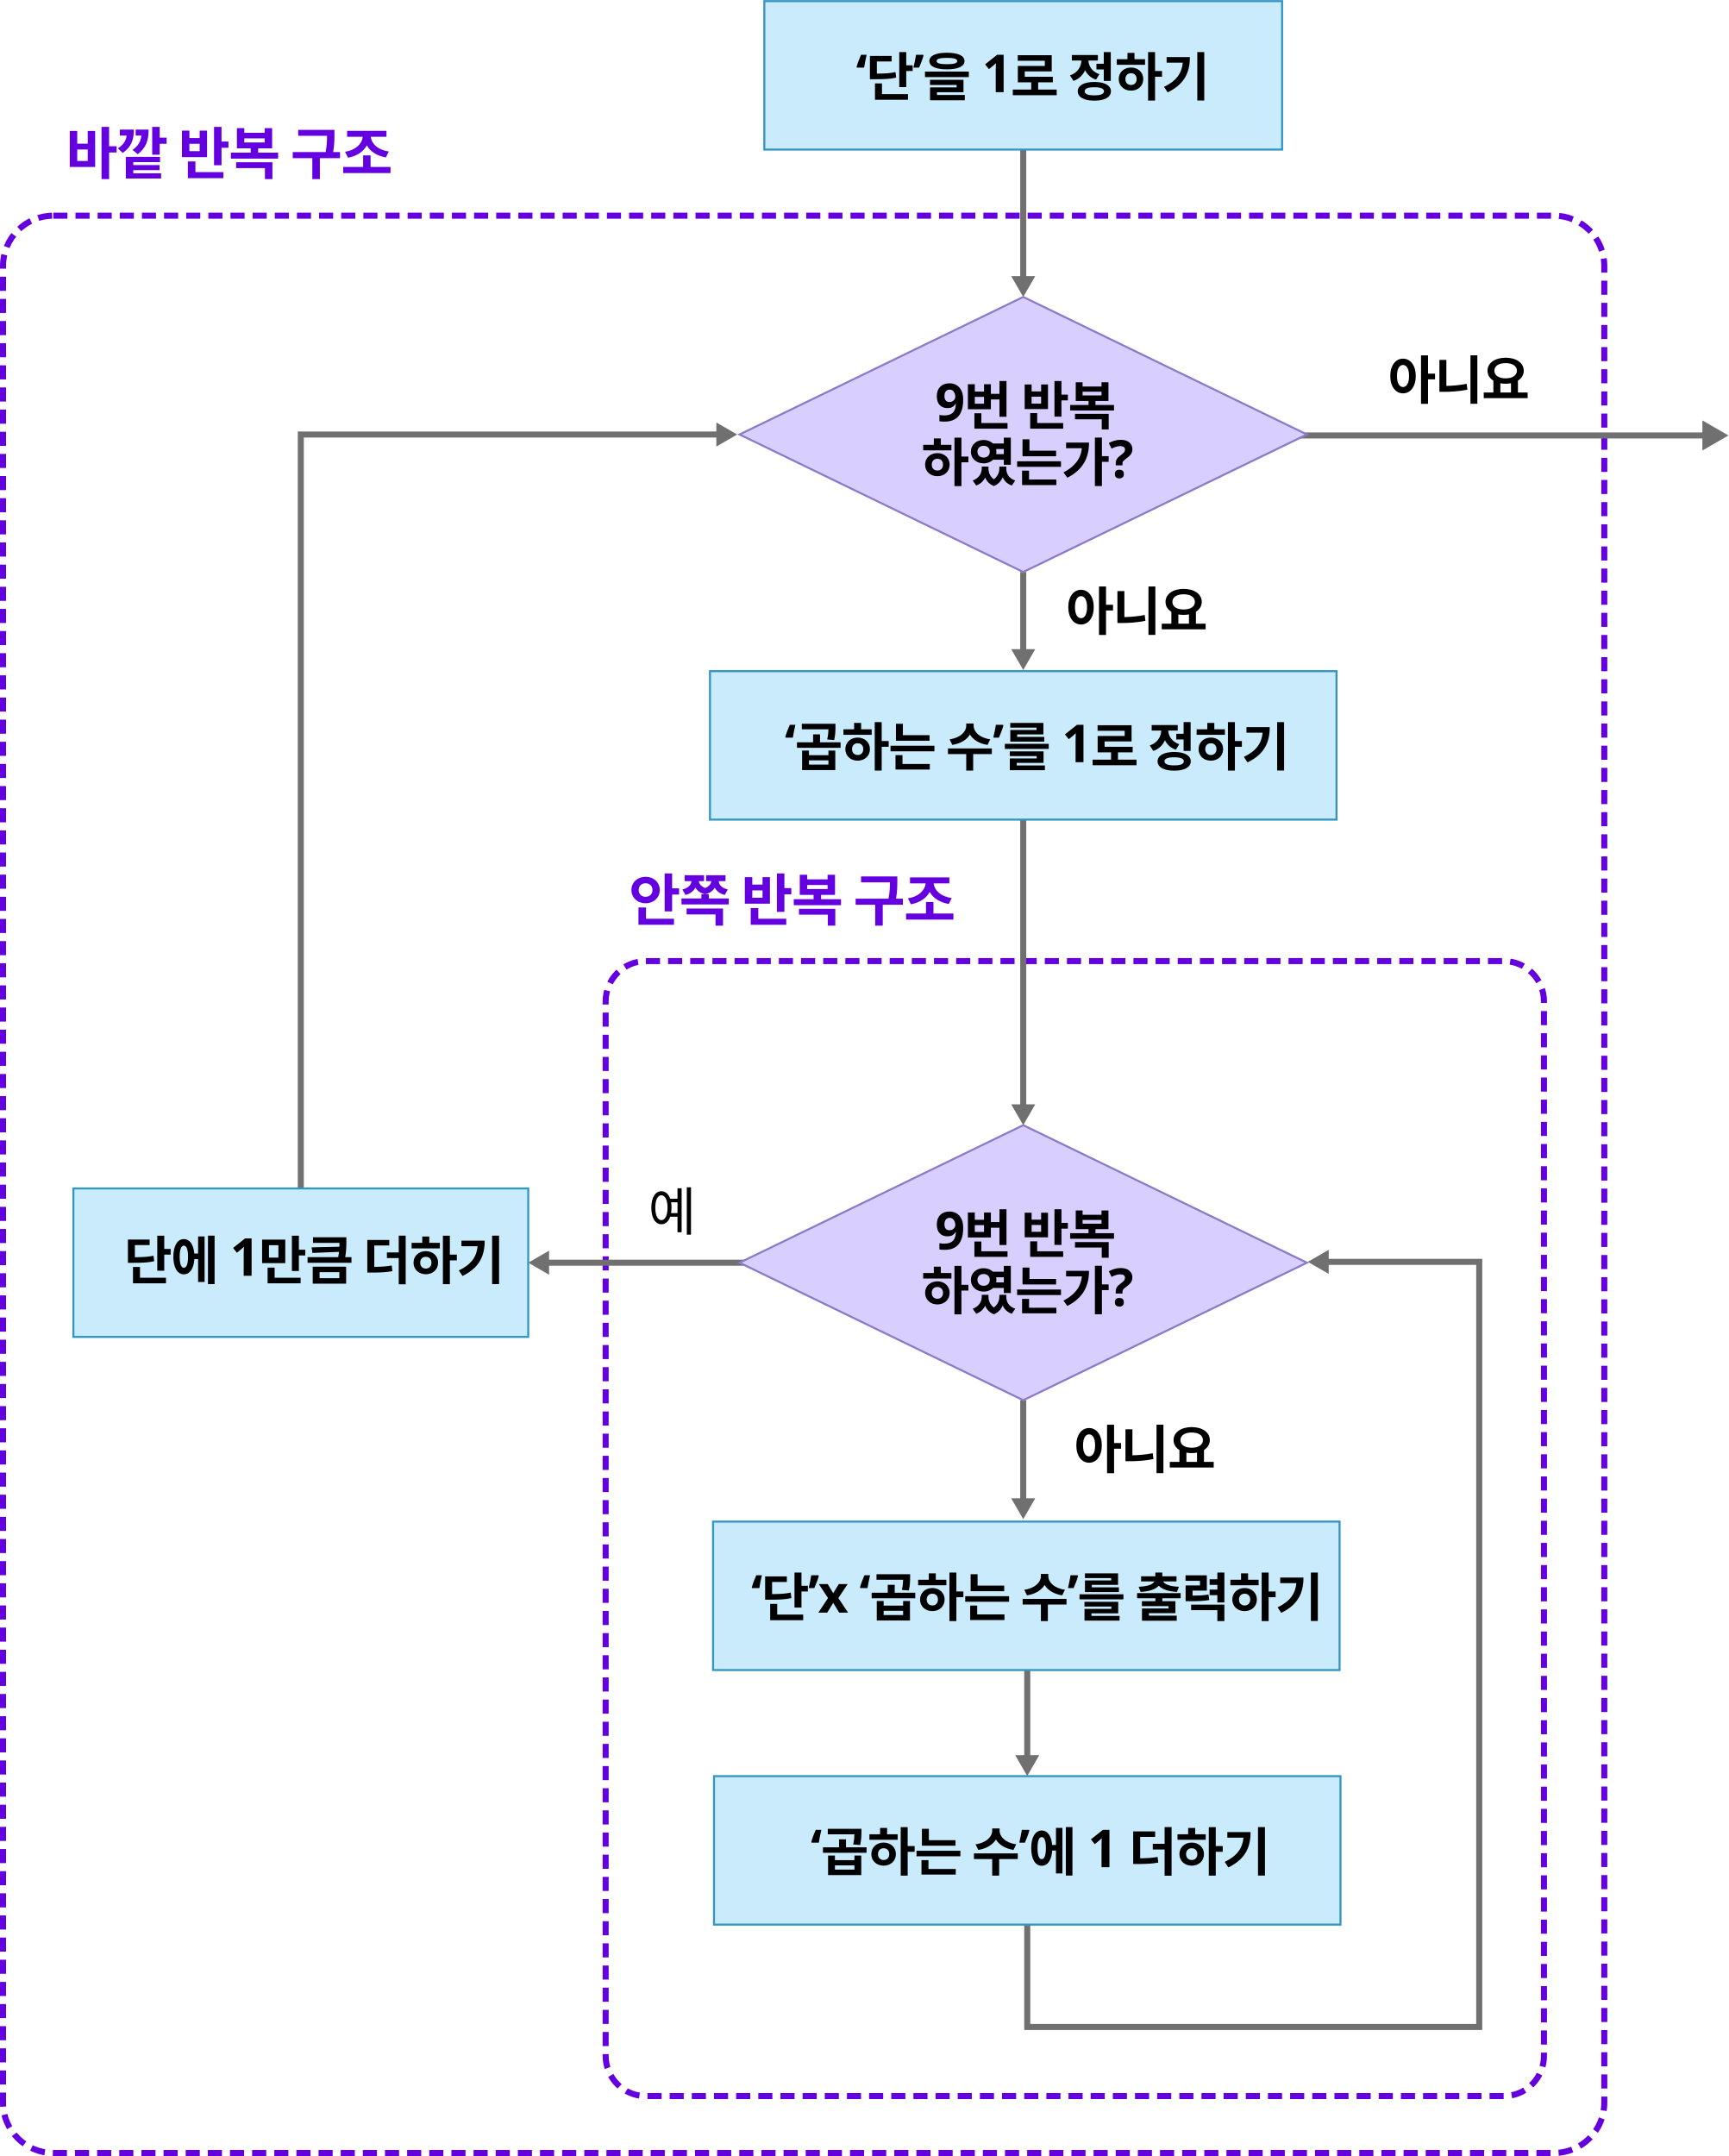
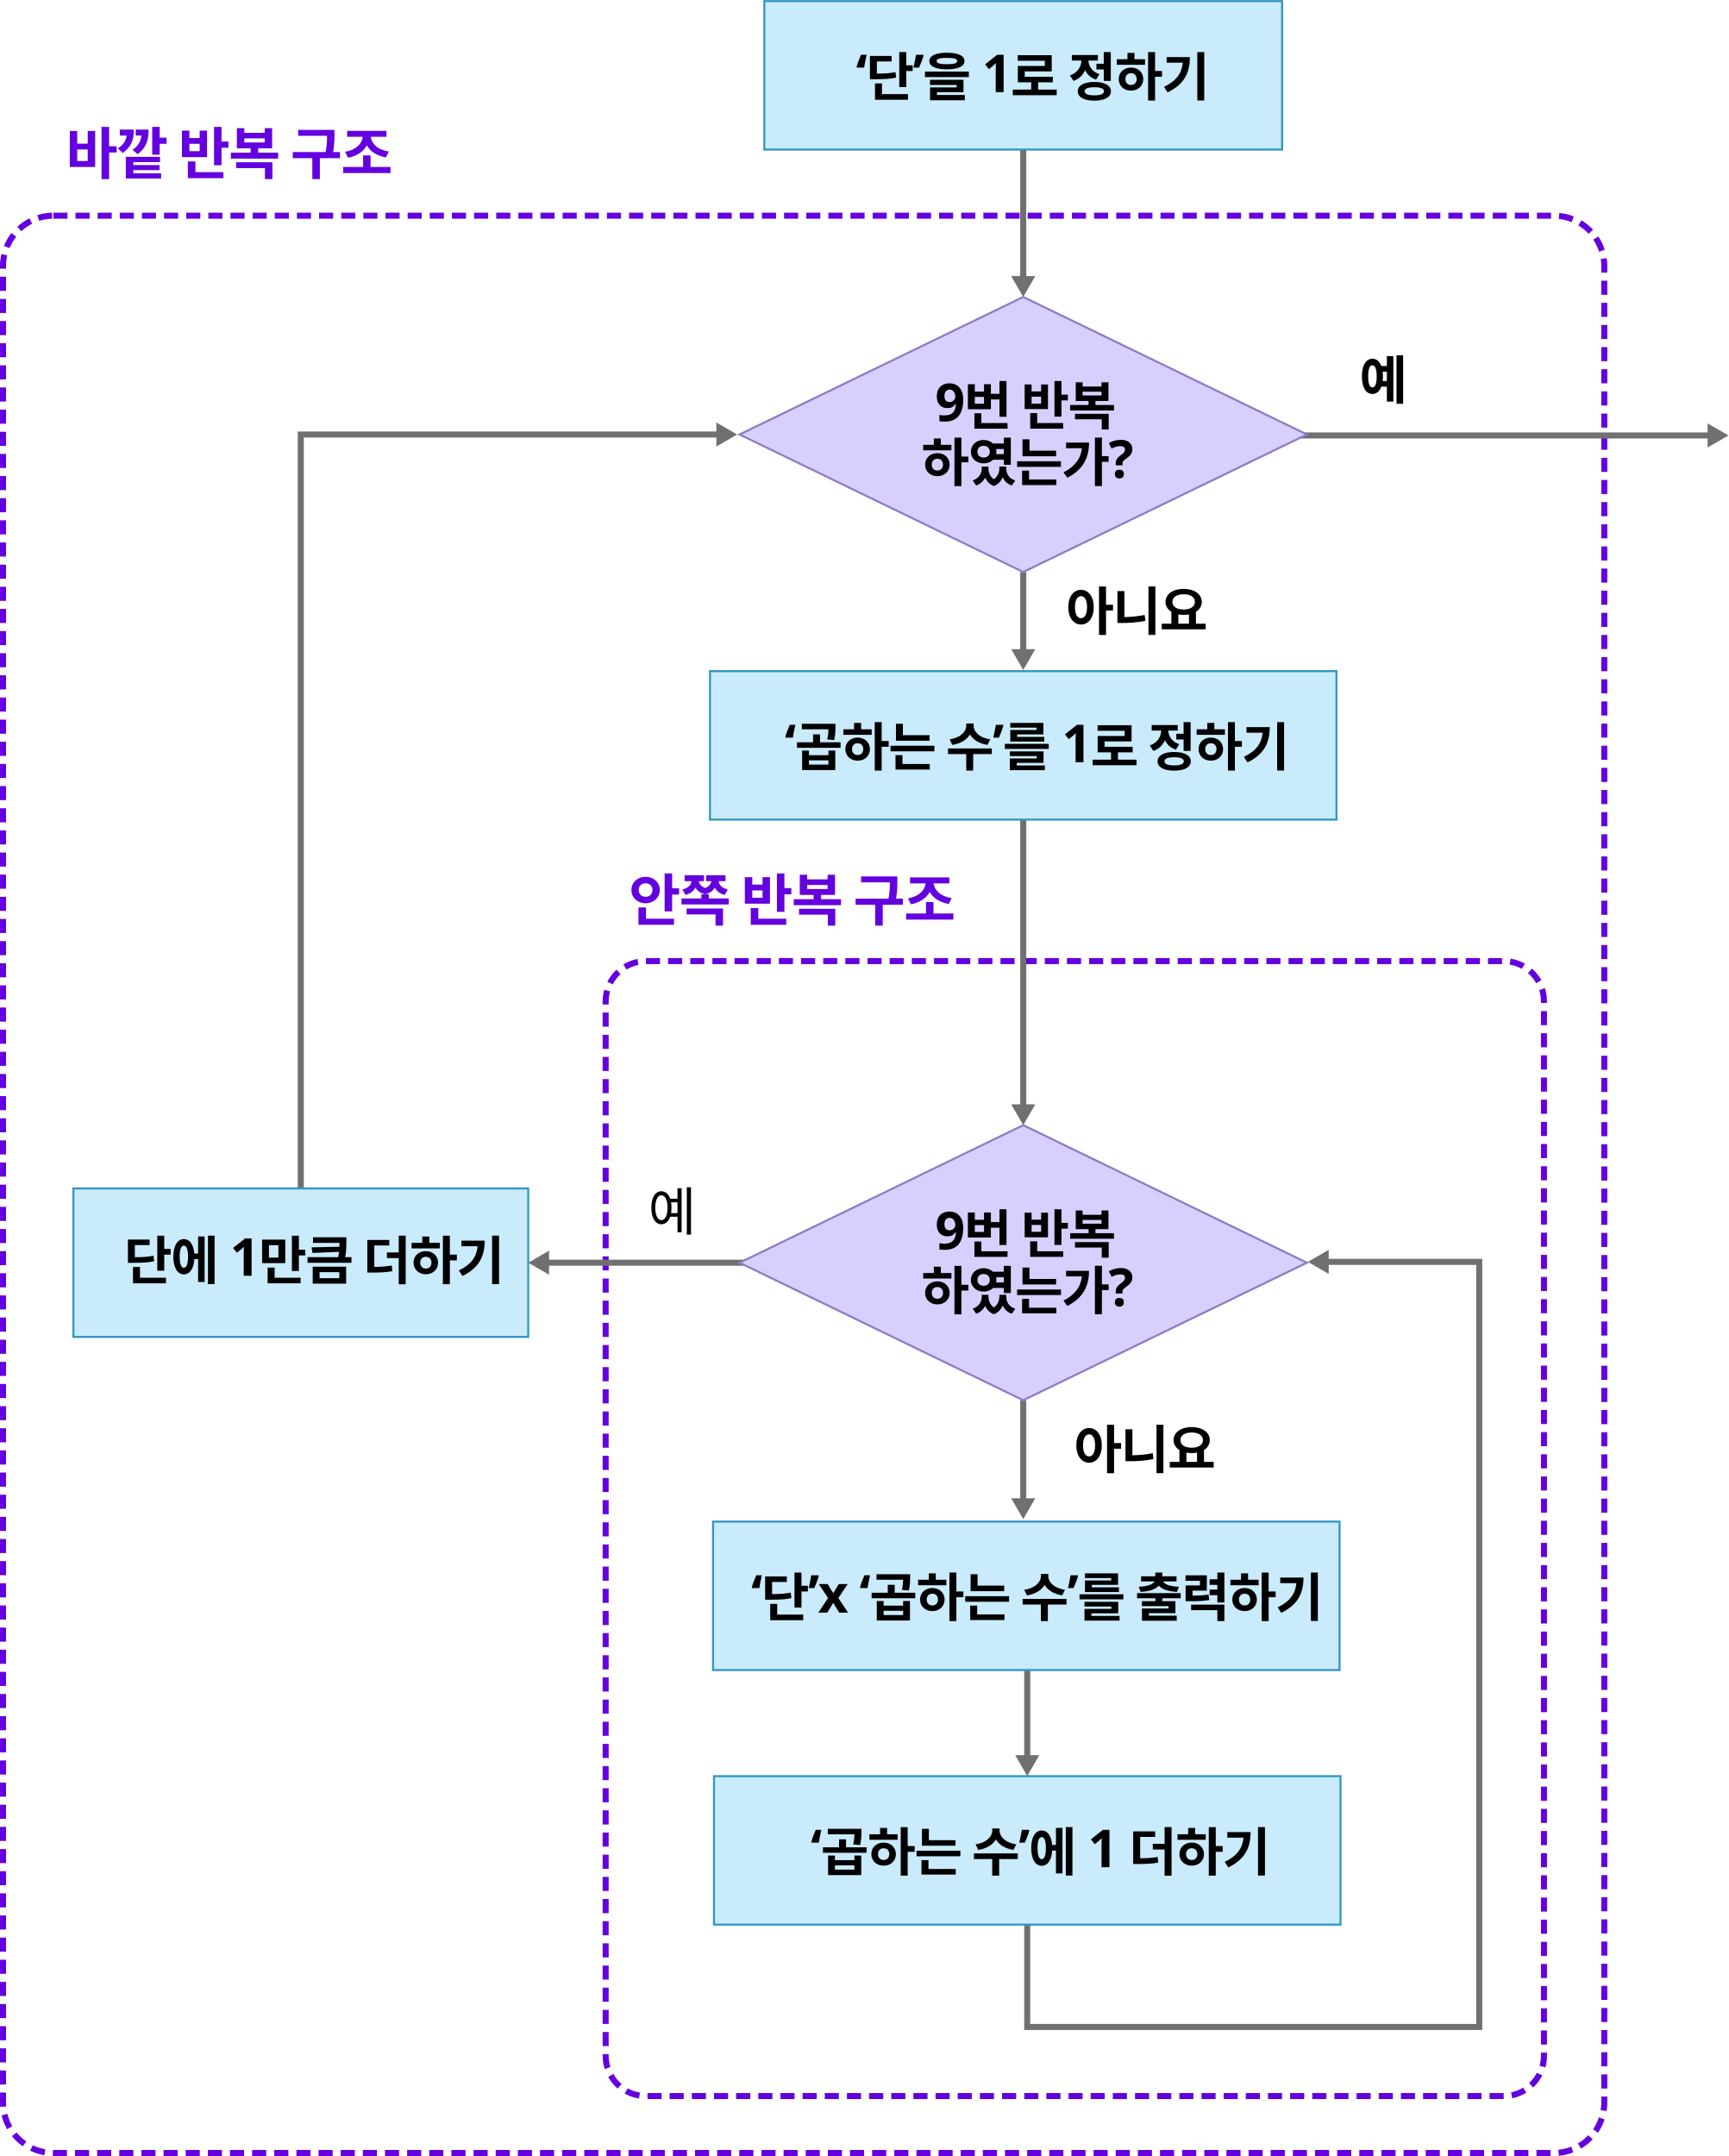
<svg xmlns="http://www.w3.org/2000/svg" id="_레이어_1" data-name="레이어 1" viewBox="0 0 858.635 1070.953">
  <defs>
    <style>
      .cls-1 {
        fill: #707070;
        stroke-width: 0px;
      }

      .cls-2 {
        stroke: #707070;
      }

      .cls-2, .cls-3, .cls-4, .cls-5, .cls-6 {
        stroke-miterlimit: 10;
      }

      .cls-2, .cls-3, .cls-6 {
        fill: none;
        stroke-width: 3px;
      }

      .cls-3 {
        stroke-dasharray: 0 0 7.005 4.003;
      }

      .cls-3, .cls-6 {
        stroke: #6400e0;
      }

      .cls-4 {
        fill: #caebfc;
        stroke: #3295c3;
      }

      .cls-7, .cls-8 {
        font-size: 26px;
        letter-spacing: -.025em;
      }

      .cls-7, .cls-9 {
        font-family: Pretendard-Bold-KSCpc-EUC-H, Pretendard;
        font-weight: 700;
      }

      .cls-5 {
        fill: #d9cfff;
        stroke: #8c7bc6;
      }

      .cls-8 {
        font-family: Pretendard-Medium-KSCpc-EUC-H, Pretendard;
        font-weight: 500;
      }

      .cls-9 {
        fill: #6400e0;
        font-size: 28px;
        letter-spacing: -.025em;
      }

      .cls-6 {
        stroke-dasharray: 0 0 7 4;
      }
    </style>
  </defs>
  <rect class="cls-6" x="1.5" y="107.131" width="795.455" height="962.323" rx="25" ry="25" />
  <g>
-     <line class="cls-2" x1="644.626" y1="216.308" x2="847.871" y2="216.308" />
-     <polygon class="cls-1" points="845.682 223.787 858.635 216.308 845.682 208.829 845.682 223.787" />
+     <line class="cls-2" x1="644.626" y1="216.308" x2="850.023" y2="216.308" />
+     <polygon class="cls-1" points="848.273 222.291 858.635 216.308 848.273 210.325 848.273 222.291" />
  </g>
  <g>
    <polyline class="cls-2" points="510.295 954.806 510.295 1006.861 734.833 1006.861 734.833 626.807 658.306 626.807" />
    <polygon class="cls-1" points="660.056 620.823 649.695 626.807 660.056 632.79 660.056 620.823" />
  </g>
-   <text class="cls-7" transform="translate(689.469 198.278)">
-     <tspan x="0" y="0">아니요</tspan>
+   <text class="cls-7" transform="translate(675.29 198.278)">
+     <tspan x="0" y="0">예</tspan>
  </text>
  <rect class="cls-3" x="300.867" y="477.415" width="466.121" height="563.776" rx="20" ry="20" />
  <g>
    <line class="cls-2" x1="372.636" y1="627.225" x2="271.009" y2="627.225" />
    <polygon class="cls-1" points="272.759 621.242 262.398 627.225 272.759 633.209 272.759 621.242" />
  </g>
  <g>
    <line class="cls-2" x1="508.303" y1="74.349" x2="508.303" y2="138.891" />
    <polygon class="cls-1" points="502.319 137.14 508.303 147.502 514.285 137.14 502.319 137.14" />
  </g>
  <g>
    <line class="cls-2" x1="508.303" y1="407.189" x2="508.303" y2="550.299" />
    <polygon class="cls-1" points="502.319 548.548 508.303 558.91 514.285 548.548 502.319 548.548" />
  </g>
  <g>
    <line class="cls-2" x1="510.294" y1="829.816" x2="510.294" y2="873.593" />
    <polygon class="cls-1" points="504.311 871.842 510.294 882.204 516.278 871.842 504.311 871.842" />
  </g>
  <g>
    <polyline class="cls-2" points="357.6 215.839 149.426 215.839 149.426 590.29" />
    <polygon class="cls-1" points="355.849 209.855 366.211 215.839 355.849 221.822 355.849 209.855" />
  </g>
  <rect class="cls-4" x="379.689" y=".552" width="257.219" height="73.746" />
  <text class="cls-7" transform="translate(425.196 45.781)">
    <tspan x="0" y="0">‘단’을 1로 정하기</tspan>
  </text>
  <rect class="cls-4" x="352.691" y="333.381" width="311.223" height="73.746" />
  <text class="cls-7" transform="translate(389.793 378.607)">
    <tspan x="0" y="0">‘곱하는 수’를 1로 정하기</tspan>
  </text>
  <rect class="cls-4" x="36.455" y="590.335" width="225.943" height="73.746" />
  <text class="cls-7" transform="translate(61.596 635.58)">
    <tspan x="0" y="0">단에 1만큼 더하기</tspan>
  </text>
  <g>
    <line class="cls-2" x1="508.303" y1="284.133" x2="508.303" y2="324.196" />
    <polygon class="cls-1" points="502.319 322.445 508.303 332.807 514.285 322.445 502.319 322.445" />
  </g>
  <polygon class="cls-5" points="508.303 147.501 367.381 215.817 508.303 284.133 649.224 215.817 508.303 147.501" />
  <text class="cls-7" transform="translate(464.543 209.165)">
    <tspan x="0" y="0">9번 반복</tspan>
    <tspan x="-6.881" y="30">하였는가?</tspan>
  </text>
  <text class="cls-7" transform="translate(529.51 313.104)">
    <tspan x="0" y="0">아니요</tspan>
  </text>
  <rect class="cls-4" x="354.226" y="755.822" width="311.223" height="73.746" />
  <text class="cls-7" transform="translate(373.146 801.05)">
    <tspan x="0" y="0">‘단’x ‘곱하는 수’를 출력하기</tspan>
  </text>
  <g>
    <line class="cls-2" x1="508.303" y1="695.541" x2="508.303" y2="745.994" />
    <polygon class="cls-1" points="502.319 744.243 508.303 754.605 514.285 744.243 502.319 744.243" />
  </g>
  <text class="cls-7" transform="translate(533.51 729.474)">
    <tspan x="0" y="0">아니요</tspan>
  </text>
  <rect class="cls-4" x="354.683" y="882.266" width="311.223" height="73.746" />
  <text class="cls-7" transform="translate(402.696 927.493)">
    <tspan x="0" y="0">‘곱하는 수’에 1 더하기</tspan>
  </text>
  <text class="cls-8" transform="translate(321.961 611.26)">
    <tspan x="0" y="0">예</tspan>
  </text>
  <polygon class="cls-5" points="508.303 558.91 367.381 627.225 508.303 695.541 649.224 627.225 508.303 558.91" />
  <text class="cls-7" transform="translate(464.543 620.573)">
    <tspan x="0" y="0">9번 반복</tspan>
    <tspan x="-6.881" y="30">하였는가?</tspan>
  </text>
  <text class="cls-9" transform="translate(32.735 86.465)">
    <tspan x="0" y="0">바깥 반복 구조</tspan>
  </text>
  <text class="cls-9" transform="translate(312.355 457.31)">
    <tspan x="0" y="0">안쪽 반복 구조</tspan>
  </text>
</svg>
